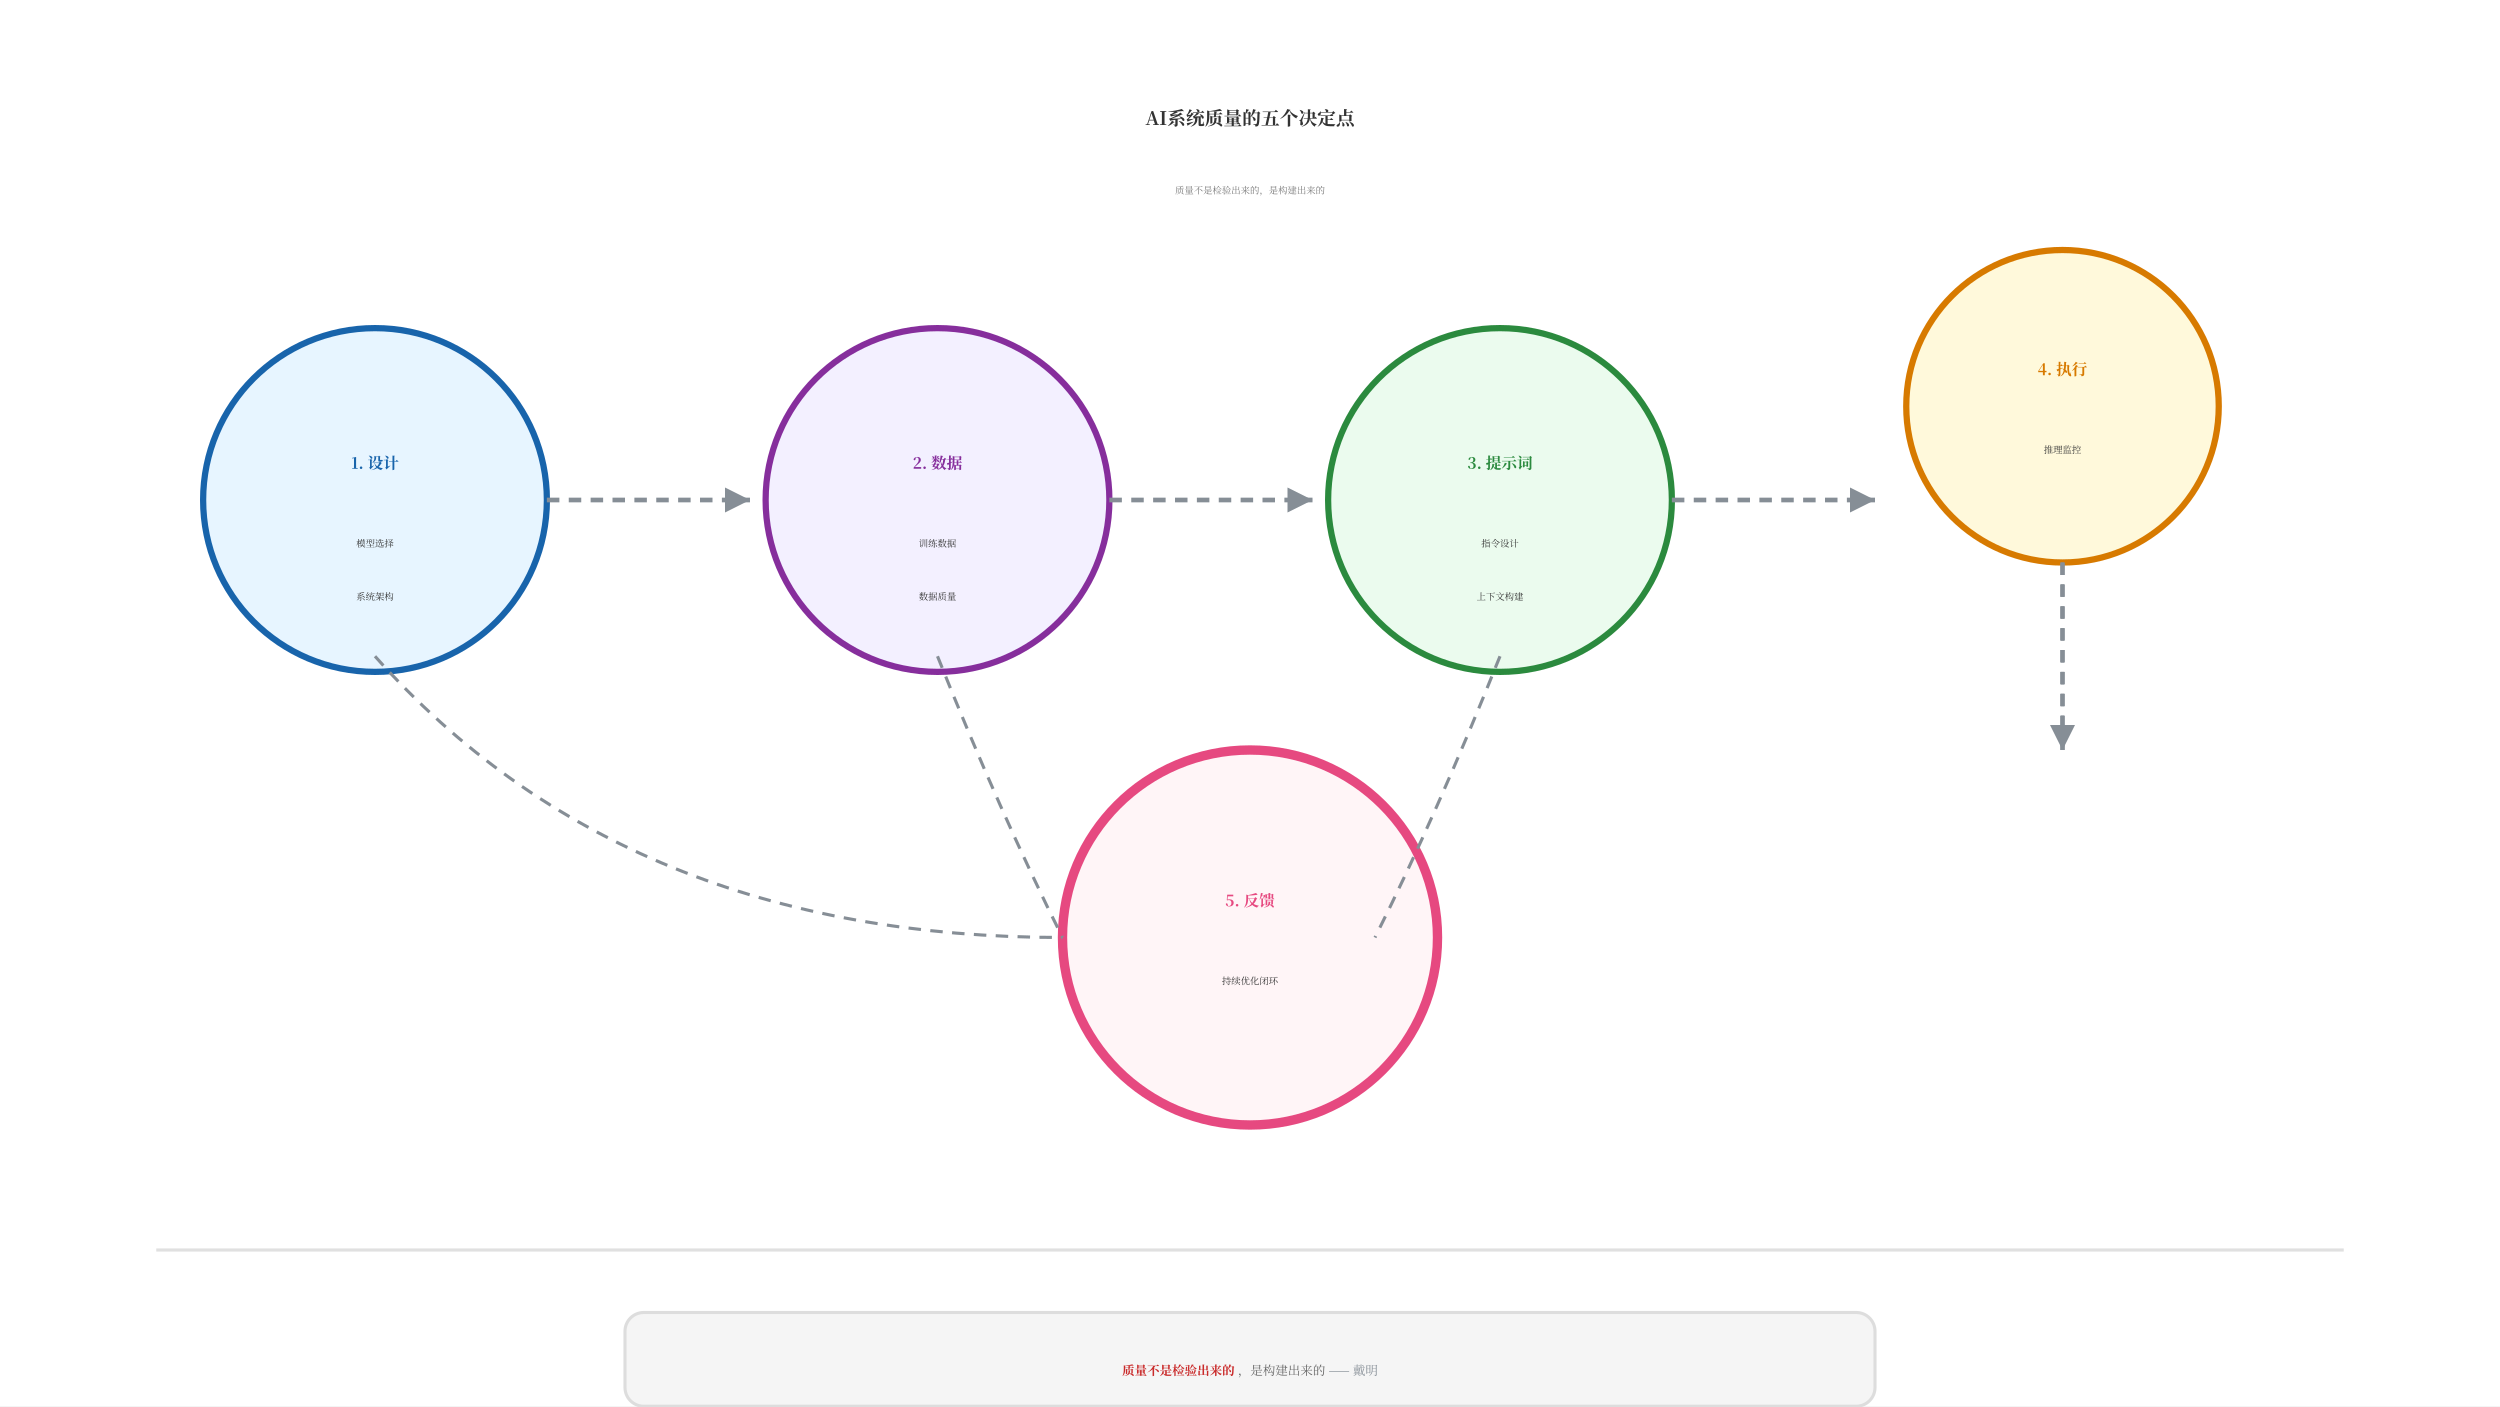
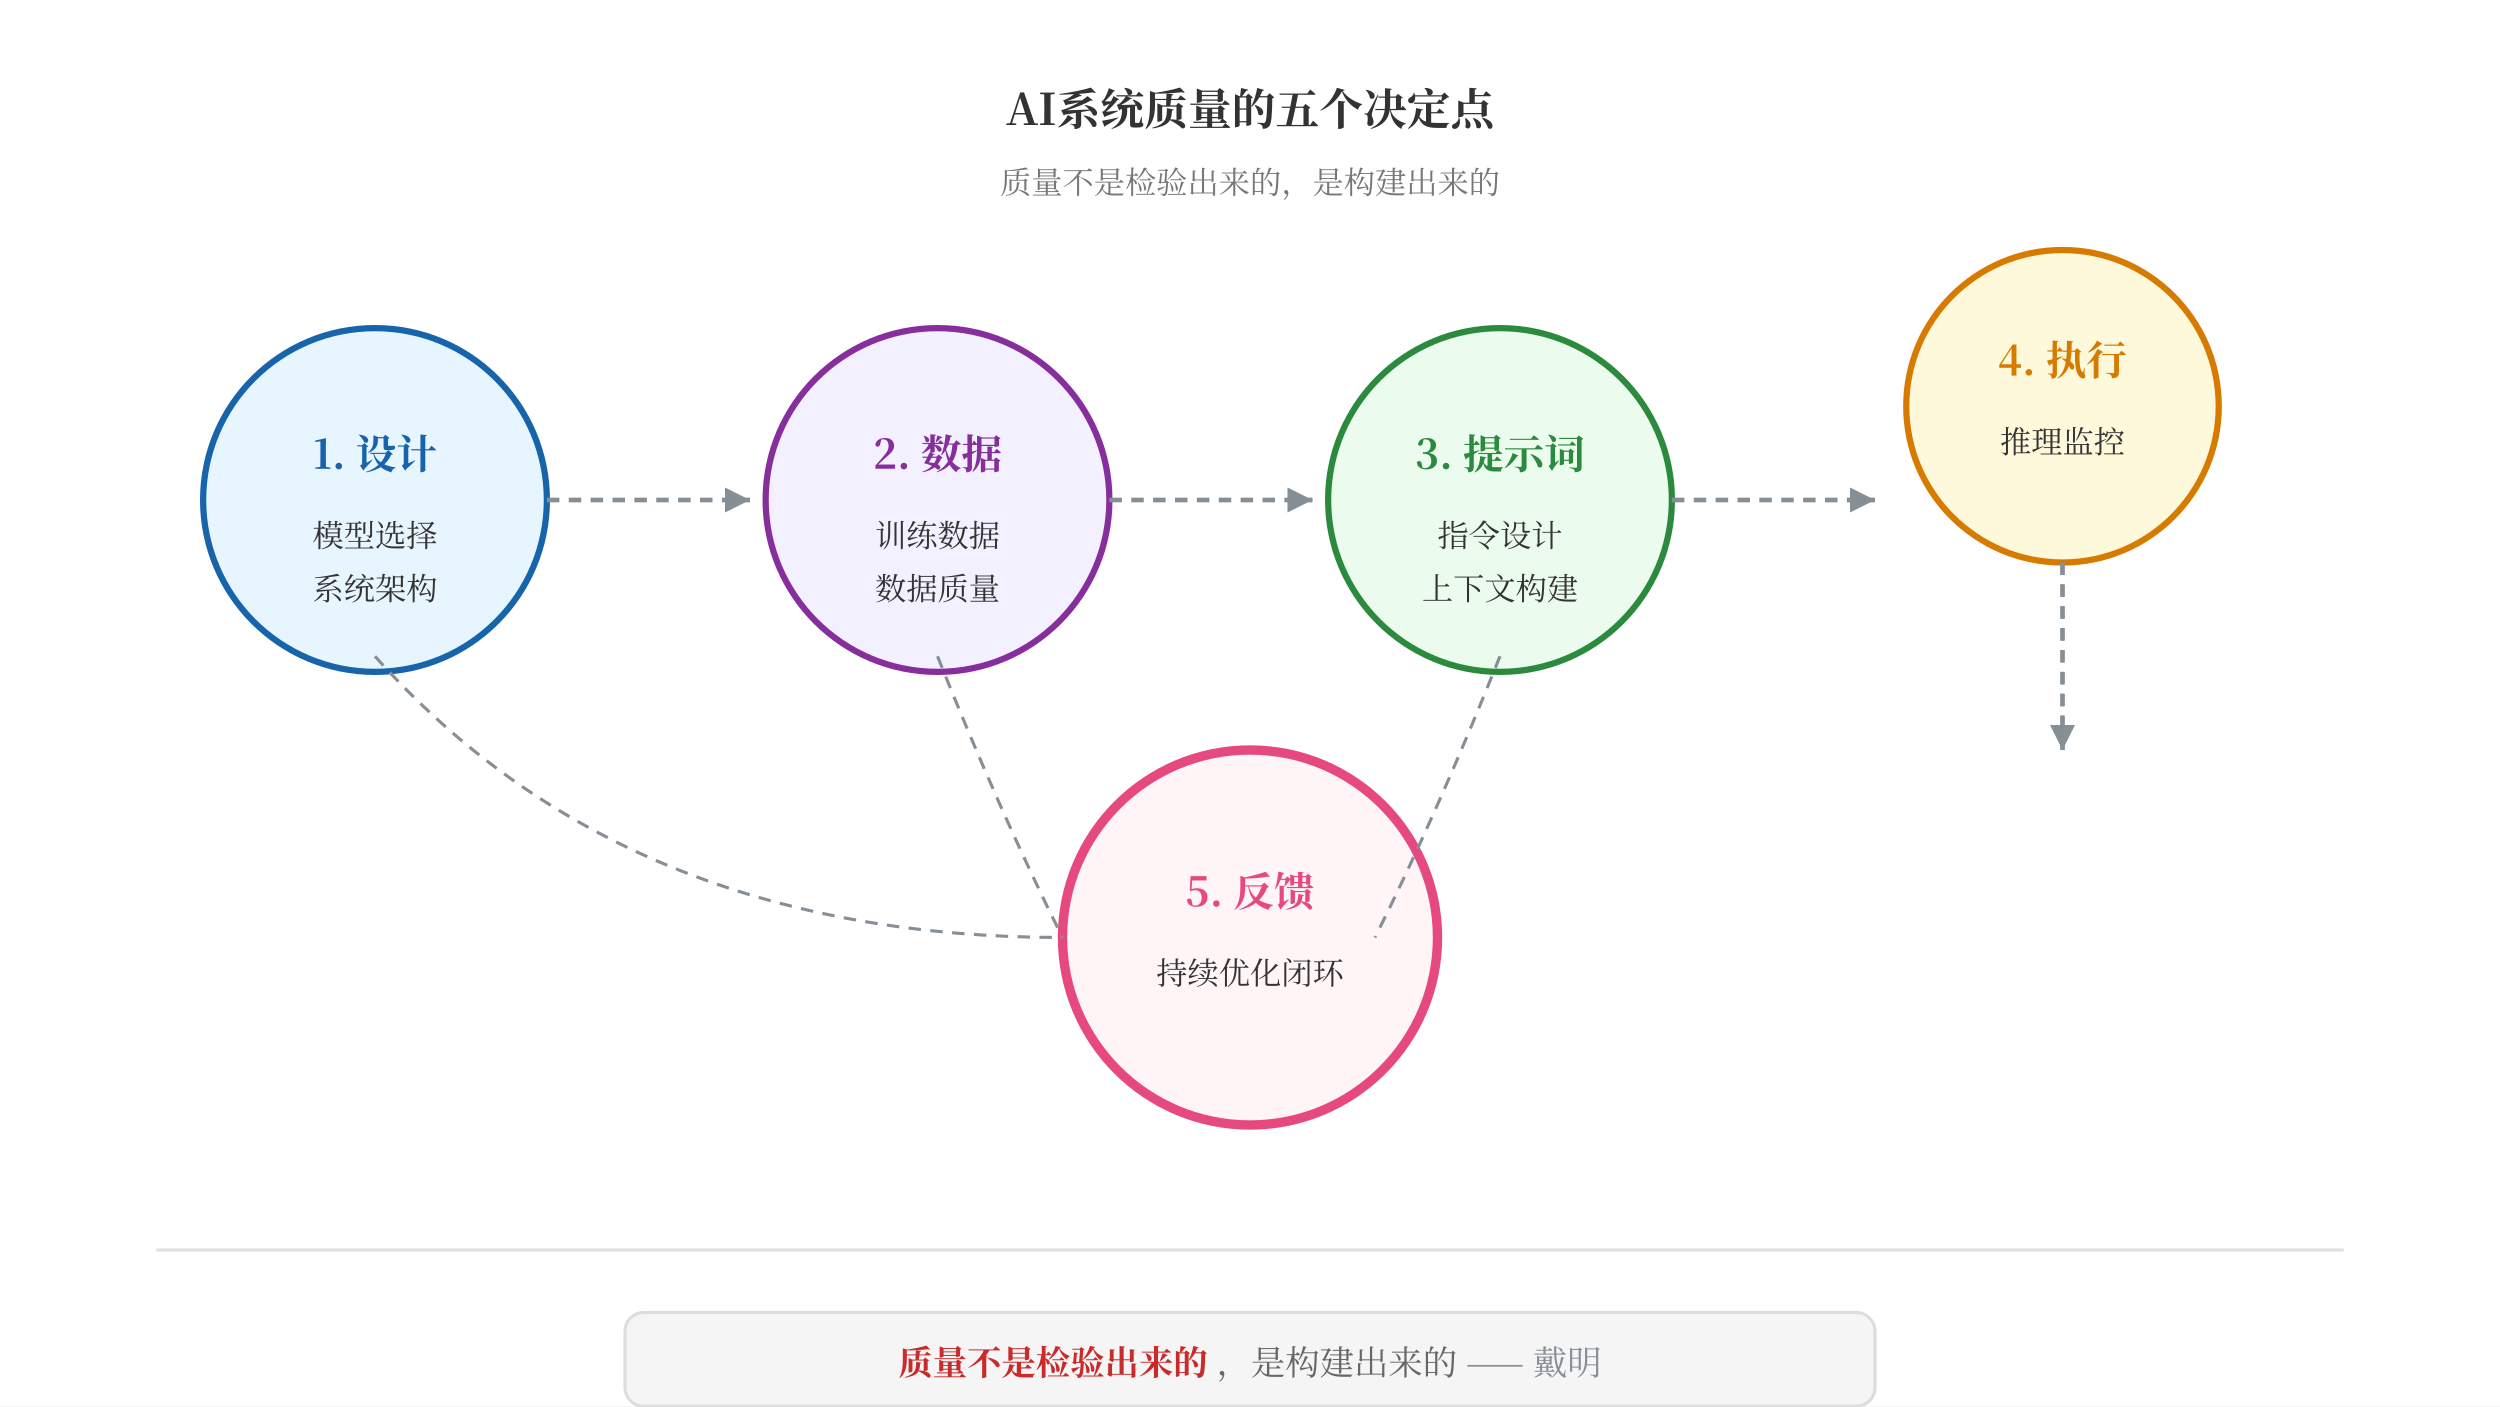
<svg xmlns="http://www.w3.org/2000/svg" viewBox="0 0 800 450" style="font-family: 'Noto Serif CJK SC', serif; background: #fefefe;">
  <rect width="800" height="450" fill="white" />
-   <text x="400" y="40" text-anchor="middle" font-size="6" font-weight="bold" fill="#333">AI系统质量的五个决定点</text>
-   <text x="400" y="62" text-anchor="middle" font-size="3" fill="#777">质量不是检验出来的，是构建出来的</text>
+   <text x="400" y="40" text-anchor="middle" font-size="14" font-weight="bold" fill="#333">AI系统质量的五个决定点</text>
+   <text x="400" y="62" text-anchor="middle" font-size="10" fill="#777">质量不是检验出来的，是构建出来的</text>
  <circle cx="120" cy="160" r="55" fill="#e7f5ff" stroke="#1864ab" stroke-width="2" />
-   <text x="120" y="150" text-anchor="middle" font-size="5" font-weight="bold" fill="#1864ab">1. 设计</text>
-   <text x="120" y="175" text-anchor="middle" font-size="3" fill="#333">模型选择</text>
-   <text x="120" y="192" text-anchor="middle" font-size="3" fill="#333">系统架构</text>
+   <text x="120" y="150" text-anchor="middle" font-size="13" font-weight="bold" fill="#1864ab">1. 设计</text>
+   <text x="120" y="175" text-anchor="middle" font-size="10" fill="#333">模型选择</text>
+   <text x="120" y="192" text-anchor="middle" font-size="10" fill="#333">系统架构</text>
  <path d="M175 160 L240 160" fill="none" stroke="#868e96" stroke-width="1.5" stroke-dasharray="4,3" />
  <polygon points="240,160 232,156 232,164" fill="#868e96" />
  <circle cx="300" cy="160" r="55" fill="#f3f0ff" stroke="#862e9c" stroke-width="2" />
-   <text x="300" y="150" text-anchor="middle" font-size="5" font-weight="bold" fill="#862e9c">2. 数据</text>
-   <text x="300" y="175" text-anchor="middle" font-size="3" fill="#333">训练数据</text>
-   <text x="300" y="192" text-anchor="middle" font-size="3" fill="#333">数据质量</text>
+   <text x="300" y="150" text-anchor="middle" font-size="13" font-weight="bold" fill="#862e9c">2. 数据</text>
+   <text x="300" y="175" text-anchor="middle" font-size="10" fill="#333">训练数据</text>
+   <text x="300" y="192" text-anchor="middle" font-size="10" fill="#333">数据质量</text>
  <path d="M355 160 L420 160" fill="none" stroke="#868e96" stroke-width="1.5" stroke-dasharray="4,3" />
  <polygon points="420,160 412,156 412,164" fill="#868e96" />
  <circle cx="480" cy="160" r="55" fill="#ebfbee" stroke="#2b8a3e" stroke-width="2" />
-   <text x="480" y="150" text-anchor="middle" font-size="5" font-weight="bold" fill="#2b8a3e">3. 提示词</text>
-   <text x="480" y="175" text-anchor="middle" font-size="3" fill="#333">指令设计</text>
-   <text x="480" y="192" text-anchor="middle" font-size="3" fill="#333">上下文构建</text>
+   <text x="480" y="150" text-anchor="middle" font-size="13" font-weight="bold" fill="#2b8a3e">3. 提示词</text>
+   <text x="480" y="175" text-anchor="middle" font-size="10" fill="#333">指令设计</text>
+   <text x="480" y="192" text-anchor="middle" font-size="10" fill="#333">上下文构建</text>
  <path d="M535 160 L600 160" fill="none" stroke="#868e96" stroke-width="1.5" stroke-dasharray="4,3" />
  <polygon points="600,160 592,156 592,164" fill="#868e96" />
  <circle cx="660" cy="130" r="50" fill="#fff9db" stroke="#d77a00" stroke-width="2" />
-   <text x="660" y="120" text-anchor="middle" font-size="5" font-weight="bold" fill="#d77a00">4. 执行</text>
-   <text x="660" y="145" text-anchor="middle" font-size="3" fill="#333">推理监控</text>
+   <text x="660" y="120" text-anchor="middle" font-size="13" font-weight="bold" fill="#d77a00">4. 执行</text>
+   <text x="660" y="145" text-anchor="middle" font-size="10" fill="#333">推理监控</text>
  <path d="M660 180 L660 240" fill="none" stroke="#868e96" stroke-width="1.5" stroke-dasharray="4,3" />
  <polygon points="660,240 656,232 664,232" fill="#868e96" />
  <circle cx="400" cy="300" r="60" fill="#fff5f7" stroke="#e64980" stroke-width="3" />
-   <text x="400" y="290" text-anchor="middle" font-size="5" font-weight="bold" fill="#e64980">5. 反馈</text>
-   <text x="400" y="315" text-anchor="middle" font-size="3" fill="#333">持续优化闭环</text>
+   <text x="400" y="290" text-anchor="middle" font-size="13" font-weight="bold" fill="#e64980">5. 反馈</text>
+   <text x="400" y="315" text-anchor="middle" font-size="10" fill="#333">持续优化闭环</text>
  <path d="M120 210 Q200 300 340 300" fill="none" stroke="#868e96" stroke-width="1" stroke-dasharray="4,3" />
  <path d="M300 210 Q320 260 340 300" fill="none" stroke="#868e96" stroke-width="1" stroke-dasharray="4,3" />
  <path d="M480 210 Q460 260 440 300" fill="none" stroke="#868e96" stroke-width="1" stroke-dasharray="4,3" />
  <path d="M660 180 L660 240" fill="none" stroke="#868e96" stroke-width="1" stroke-dasharray="4,3" />
  <line x1="50" y1="400" x2="750" y2="400" stroke="#e0e0e0" stroke-width="1" />
  <rect x="200" y="420" width="400" height="30" rx="6" fill="#f5f5f5" stroke="#ddd" stroke-width="1" />
-   <text x="400" y="440" text-anchor="middle" font-size="4">
+   <text x="400" y="440" text-anchor="middle" font-size="11">
    <tspan fill="#c92a2a" font-weight="bold">质量不是检验出来的</tspan>
    <tspan fill="#666">，是构建出来的</tspan>
    <tspan fill="#868e96"> —— 戴明</tspan>
  </text>
</svg>
